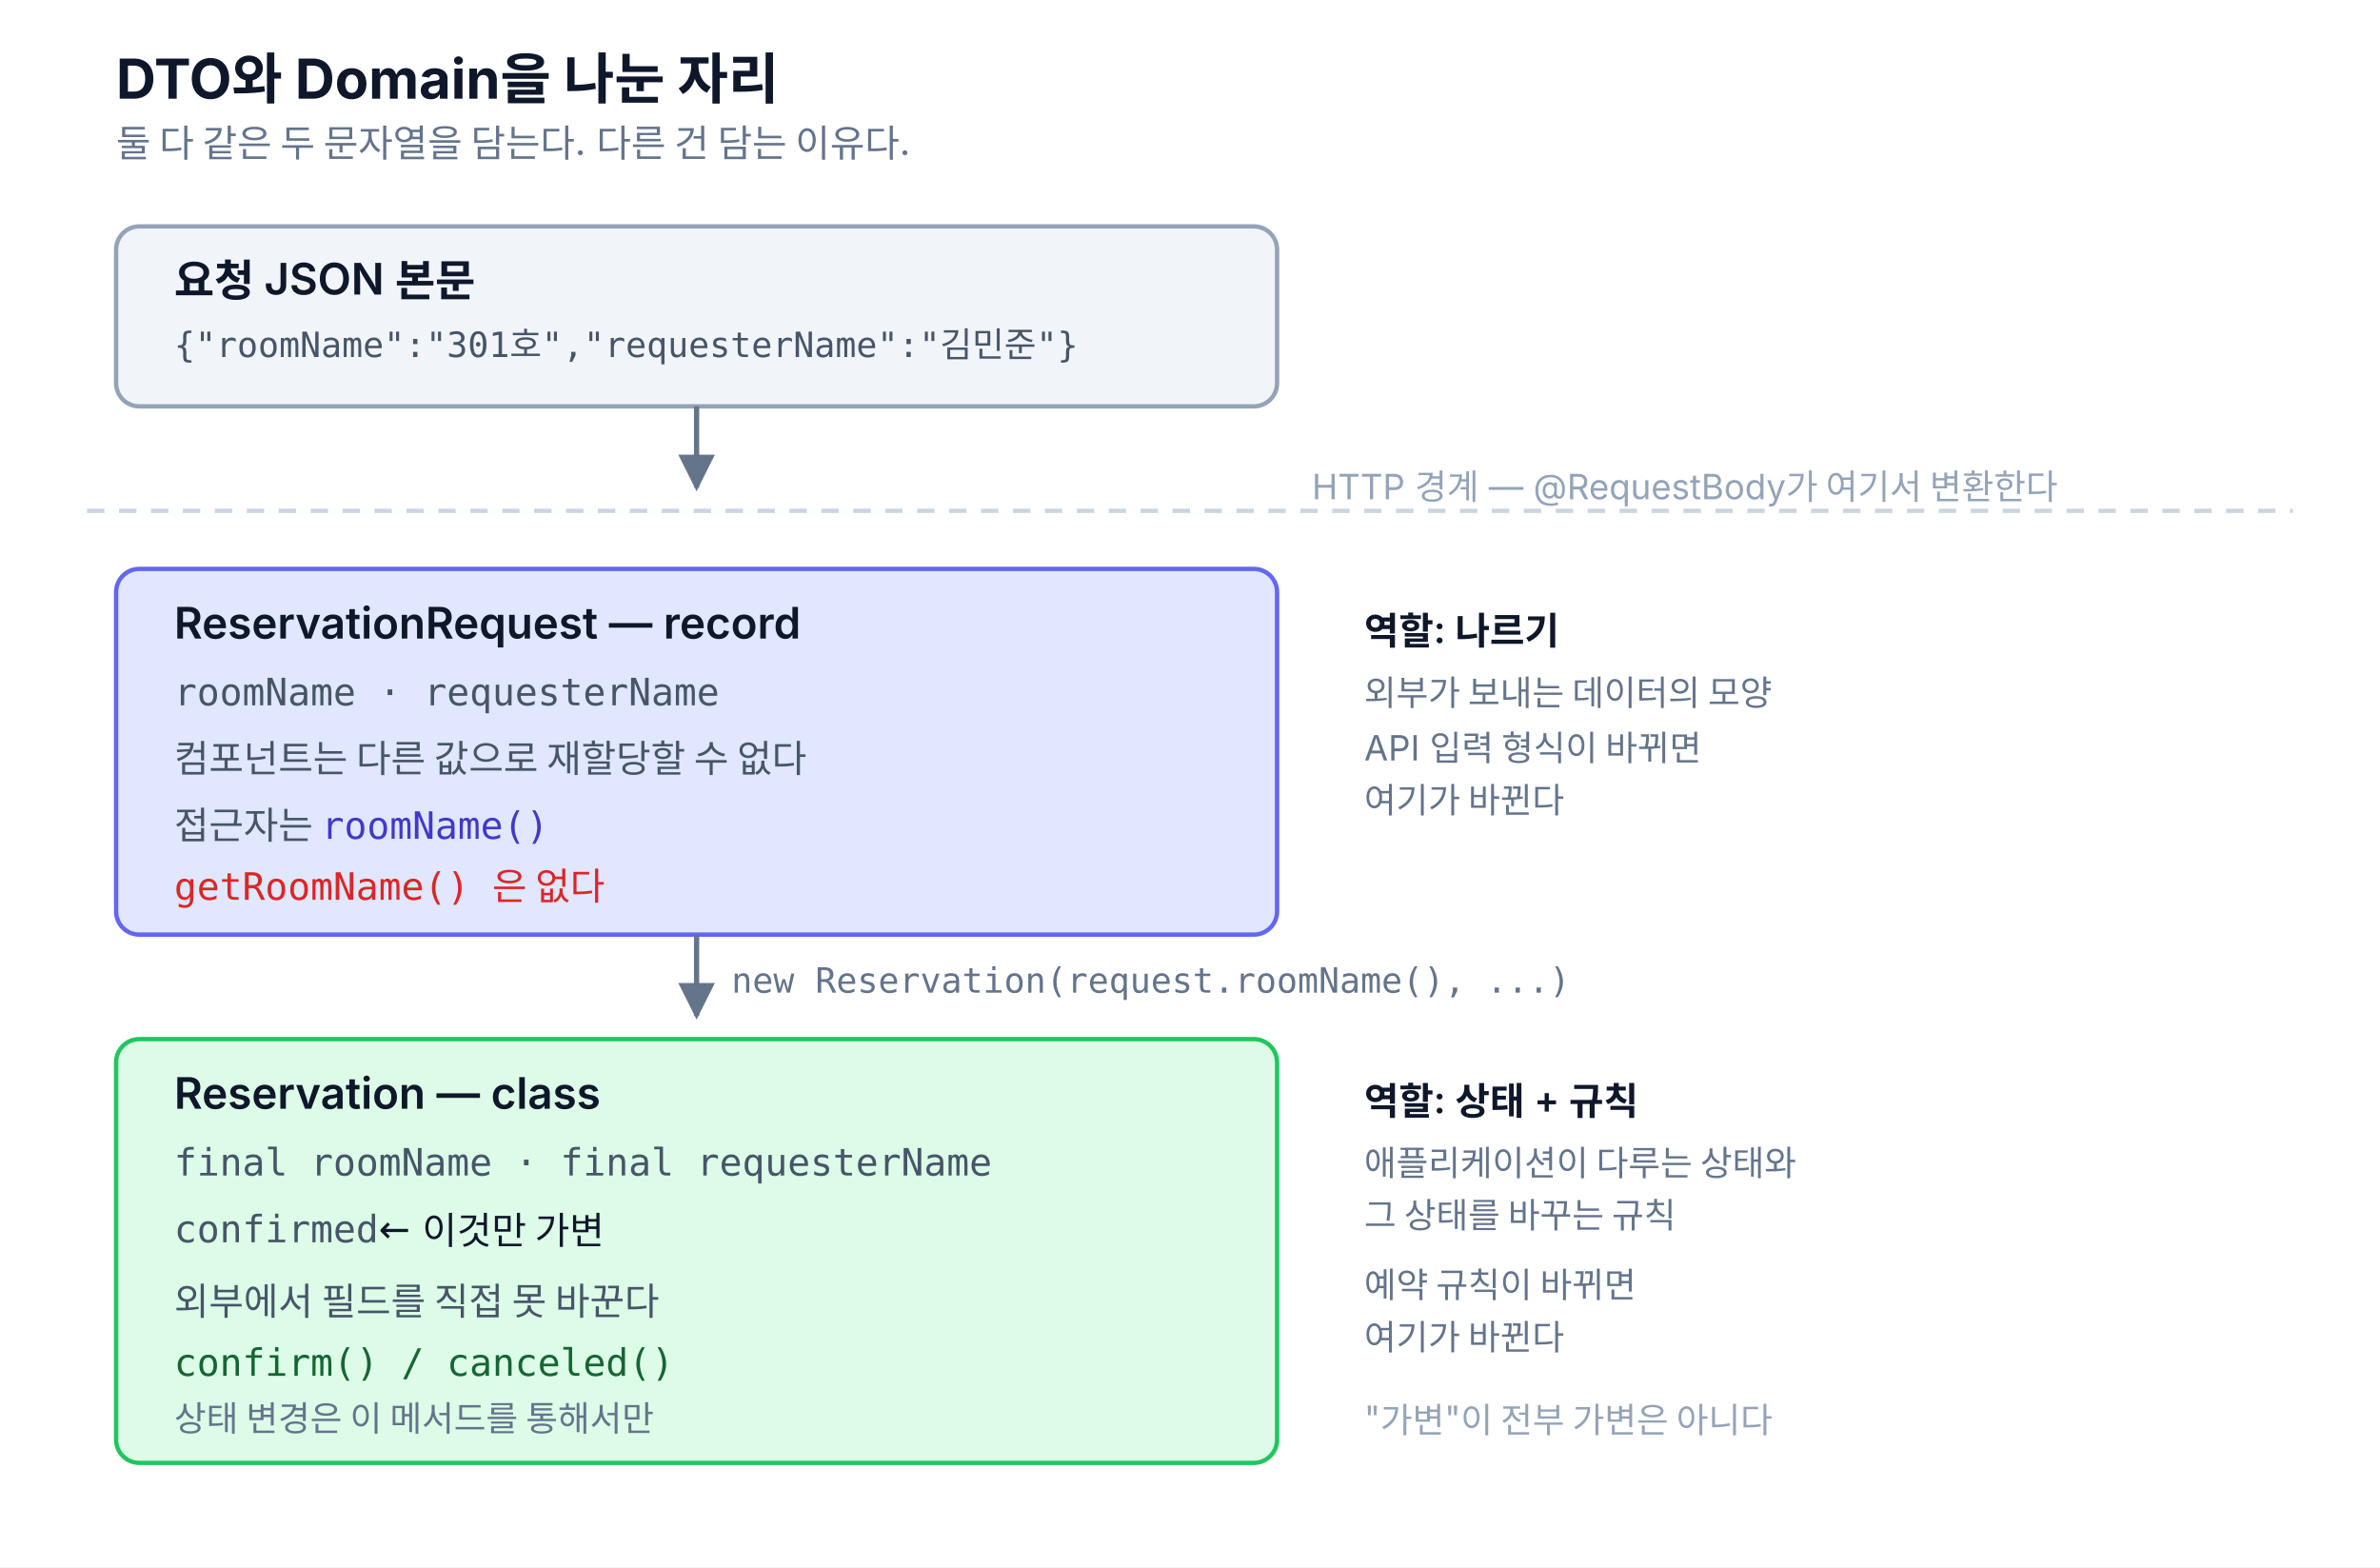
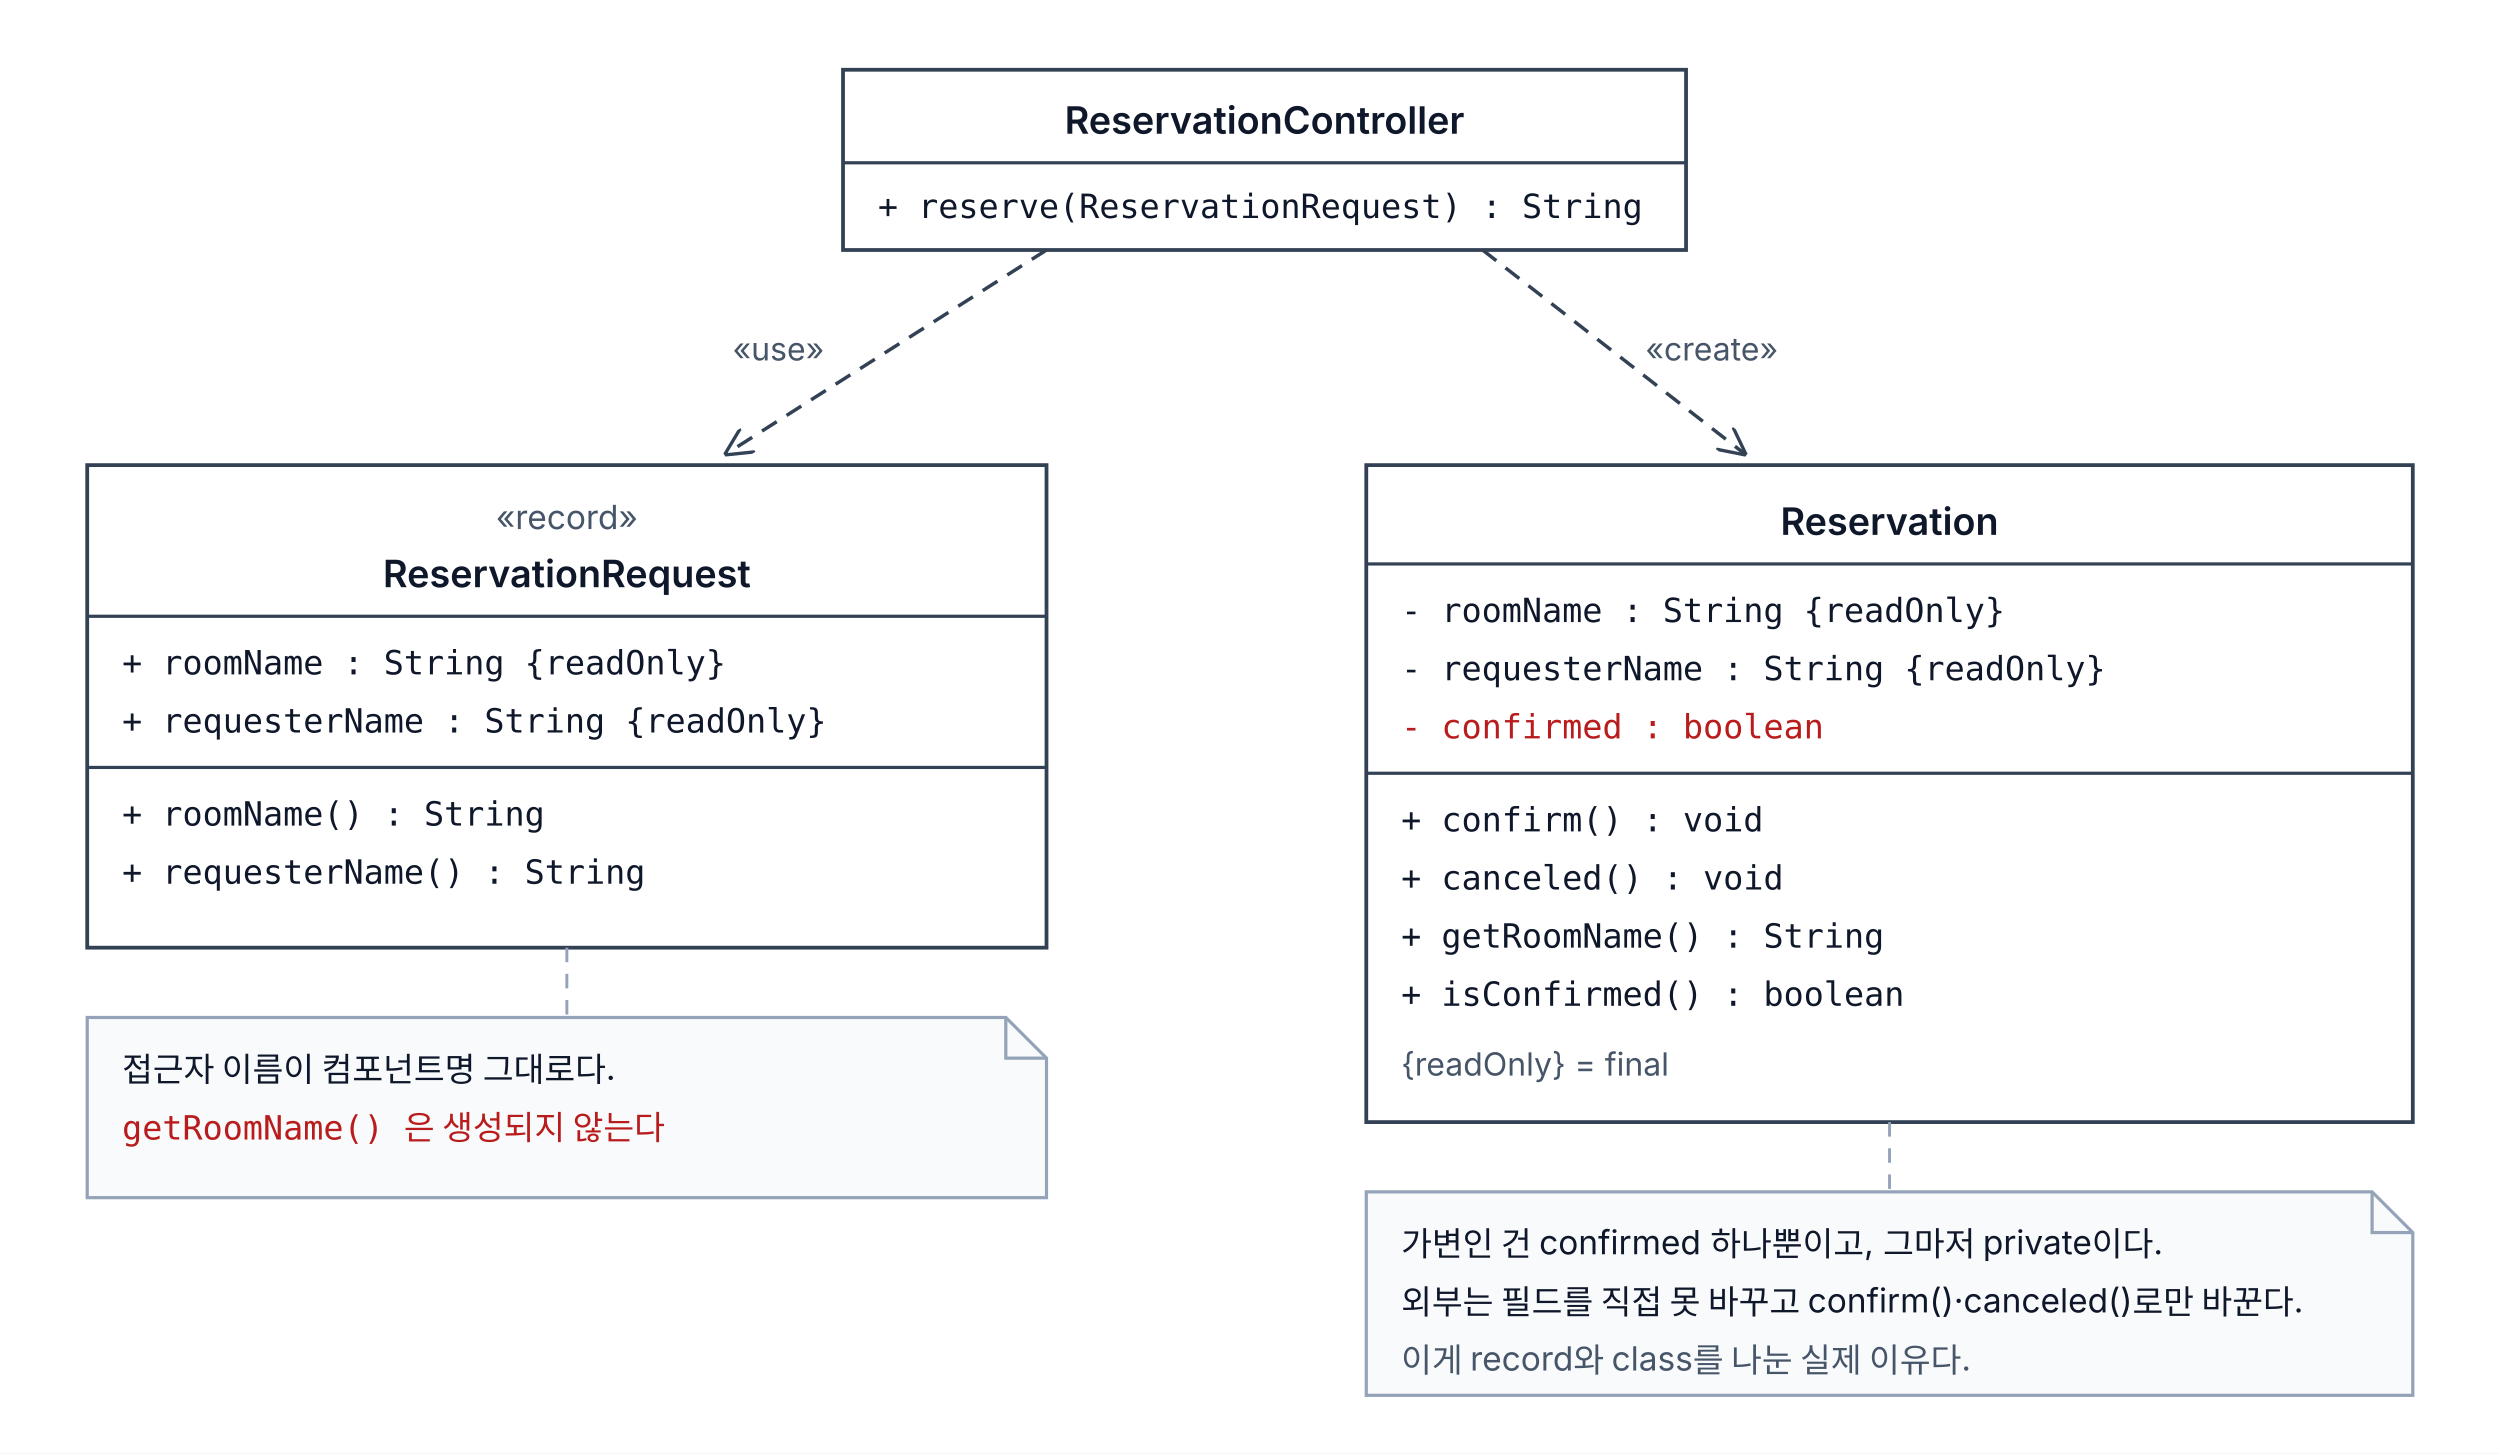
- <svg xmlns="http://www.w3.org/2000/svg" viewBox="0 0 820 540" width="820" height="540" font-family="system-ui, -apple-system, 'Segoe UI', 'Malgun Gothic', 'Apple SD Gothic Neo', sans-serif">
-   <rect x="0" y="0" width="820" height="540" fill="#ffffff" />
+ <svg xmlns="http://www.w3.org/2000/svg" viewBox="0 0 860 500" width="860" height="500" font-family="system-ui, -apple-system, 'Segoe UI', 'Malgun Gothic', 'Apple SD Gothic Neo', sans-serif">
+   <rect x="0" y="0" width="860" height="500" fill="#ffffff" />
  <defs>
-     <marker id="a2" viewBox="0 0 10 10" refX="9" refY="5" markerWidth="7" markerHeight="7" orient="auto-start-reverse">
-       <path d="M 0 0 L 10 5 L 0 10 z" fill="#64748b" />
+     <marker id="dep" viewBox="0 0 10 10" refX="9" refY="5" markerWidth="8" markerHeight="8" orient="auto-start-reverse">
+       <path d="M 0 0 L 10 5 L 0 10" fill="none" stroke="#334155" stroke-width="1.2" />
    </marker>
  </defs>
-   <text x="40" y="34" font-size="19" font-weight="700" fill="#0f172a">DTO와 Domain을 나눈 자리</text>
-   <text x="40" y="54" font-size="13" fill="#64748b">둘 다 같은 두 문자열을 담는다. 다른 건 담는 이유다.</text>
-   <rect x="40" y="78" width="400" height="62" rx="8" fill="#f1f5f9" stroke="#94a3b8" stroke-width="1.5" />
-   <text x="60" y="102" font-size="15" font-weight="600" fill="#0f172a">요청 JSON 본문</text>
-   <text x="60" y="123" font-size="12" fill="#475569" font-family="ui-monospace, Consolas, monospace">{"roomName":"301호","requesterName":"김민준"}</text>
-   <line x1="240" y1="140" x2="240" y2="168" stroke="#64748b" stroke-width="1.8" marker-end="url(#a2)" />
-   <line x1="30" y1="176" x2="790" y2="176" stroke="#cbd5e1" stroke-width="1.5" stroke-dasharray="6 5" />
-   <text x="452" y="172" font-size="12" fill="#94a3b8">HTTP 경계 — @RequestBody가 여기서 변환한다</text>
-   <rect x="40" y="196" width="400" height="126" rx="8" fill="#e0e7ff" stroke="#6366f1" stroke-width="1.5" />
-   <text x="60" y="220" font-size="15" font-weight="600" fill="#0f172a">ReservationRequest — record</text>
-   <text x="60" y="243" font-size="13" fill="#475569" font-family="ui-monospace, Consolas, monospace">roomName · requesterName</text>
-   <text x="60" y="266" font-size="13" fill="#475569">컴포넌트는 다른 값으로 재할당할 수 없다</text>
-   <text x="60" y="289" font-size="13" fill="#475569">접근자는 <tspan font-family="ui-monospace, Consolas, monospace" fill="#4338ca">roomName()</tspan>
-   </text>
-   <text x="60" y="310" font-size="13" fill="#dc2626" font-family="ui-monospace, Consolas, monospace">getRoomName() 은 없다</text>
-   <text x="470" y="222" font-size="13" font-weight="600" fill="#0f172a">역할: 나르기</text>
-   <text x="470" y="243" font-size="12" fill="#64748b">외부가 보내는 데이터의 모양</text>
-   <text x="470" y="262" font-size="12" fill="#64748b">API 입력 형식이 바뀌면</text>
-   <text x="470" y="280" font-size="12" fill="#64748b">여기가 바뀐다</text>
-   <line x1="240" y1="322" x2="240" y2="350" stroke="#64748b" stroke-width="1.8" marker-end="url(#a2)" />
-   <text x="252" y="342" font-size="12" fill="#64748b" font-family="ui-monospace, Consolas, monospace">new Reservation(request.roomName(), ...)</text>
-   <rect x="40" y="358" width="400" height="146" rx="8" fill="#dcfce7" stroke="#22c55e" stroke-width="1.5" />
-   <text x="60" y="382" font-size="15" font-weight="600" fill="#0f172a">Reservation — class</text>
-   <text x="60" y="405" font-size="13" fill="#475569" font-family="ui-monospace, Consolas, monospace">final roomName · final requesterName</text>
-   <text x="60" y="428" font-size="13" fill="#475569" font-family="ui-monospace, Consolas, monospace">confirmed<tspan fill="#0f172a" font-family="system-ui, 'Malgun Gothic', sans-serif">  ← 이것만 가변</tspan>
-   </text>
-   <text x="60" y="453" font-size="13" fill="#475569">외부에서 필드를 직접 못 바꾼다</text>
-   <text x="60" y="474" font-size="13" fill="#166534" font-family="ui-monospace, Consolas, monospace">confirm() / canceled()</text>
-   <text x="60" y="493" font-size="12" fill="#64748b">상태 변경은 이 메서드를 통해서만</text>
-   <text x="470" y="384" font-size="13" font-weight="600" fill="#0f172a">역할: 상태 + 규칙</text>
-   <text x="470" y="405" font-size="12" fill="#64748b">애플리케이션이 다루는 상태와</text>
-   <text x="470" y="423" font-size="12" fill="#64748b">그 상태를 바꾸는 규칙</text>
-   <text x="470" y="447" font-size="12" fill="#64748b">예약 규칙이 바뀌면</text>
-   <text x="470" y="465" font-size="12" fill="#64748b">여기가 바뀐다</text>
-   <text x="470" y="493" font-size="12" fill="#94a3b8">"가변"이 전부 가변은 아니다</text>
+   <rect x="290" y="24" width="290" height="62" fill="#ffffff" stroke="#334155" stroke-width="1.3" />
+   <text x="435" y="46" font-size="13" font-weight="600" fill="#0f172a" text-anchor="middle">ReservationController</text>
+   <line x1="290" y1="56" x2="580" y2="56" stroke="#334155" stroke-width="1.1" />
+   <text x="302" y="75" font-size="11.5" fill="#0f172a" font-family="ui-monospace, Consolas, monospace">+ reserve(ReservationRequest) : String</text>
+   <line x1="360" y1="86" x2="250" y2="156" stroke="#334155" stroke-width="1.2" stroke-dasharray="6 4" marker-end="url(#dep)" />
+   <text x="252" y="124" font-size="11" fill="#475569">«use»</text>
+   <line x1="510" y1="86" x2="600" y2="156" stroke="#334155" stroke-width="1.2" stroke-dasharray="6 4" marker-end="url(#dep)" />
+   <text x="566" y="124" font-size="11" fill="#475569">«create»</text>
+   <rect x="30" y="160" width="330" height="166" fill="#ffffff" stroke="#334155" stroke-width="1.3" />
+   <text x="195" y="182" font-size="11.5" fill="#475569" text-anchor="middle">«record»</text>
+   <text x="195" y="202" font-size="13" font-weight="600" fill="#0f172a" text-anchor="middle">ReservationRequest</text>
+   <line x1="30" y1="212" x2="360" y2="212" stroke="#334155" stroke-width="1.1" />
+   <text x="42" y="232" font-size="11.5" fill="#0f172a" font-family="ui-monospace, Consolas, monospace">+ roomName : String {readOnly}</text>
+   <text x="42" y="252" font-size="11.5" fill="#0f172a" font-family="ui-monospace, Consolas, monospace">+ requesterName : String {readOnly}</text>
+   <line x1="30" y1="264" x2="360" y2="264" stroke="#334155" stroke-width="1.1" />
+   <text x="42" y="284" font-size="11.5" fill="#0f172a" font-family="ui-monospace, Consolas, monospace">+ roomName() : String</text>
+   <text x="42" y="304" font-size="11.5" fill="#0f172a" font-family="ui-monospace, Consolas, monospace">+ requesterName() : String</text>
+   <rect x="470" y="160" width="360" height="226" fill="#ffffff" stroke="#334155" stroke-width="1.3" />
+   <text x="650" y="184" font-size="13" font-weight="600" fill="#0f172a" text-anchor="middle">Reservation</text>
+   <line x1="470" y1="194" x2="830" y2="194" stroke="#334155" stroke-width="1.1" />
+   <text x="482" y="214" font-size="11.5" fill="#0f172a" font-family="ui-monospace, Consolas, monospace">- roomName : String {readOnly}</text>
+   <text x="482" y="234" font-size="11.5" fill="#0f172a" font-family="ui-monospace, Consolas, monospace">- requesterName : String {readOnly}</text>
+   <text x="482" y="254" font-size="11.5" fill="#b91c1c" font-family="ui-monospace, Consolas, monospace">- confirmed : boolean</text>
+   <line x1="470" y1="266" x2="830" y2="266" stroke="#334155" stroke-width="1.1" />
+   <text x="482" y="286" font-size="11.5" fill="#0f172a" font-family="ui-monospace, Consolas, monospace">+ confirm() : void</text>
+   <text x="482" y="306" font-size="11.5" fill="#0f172a" font-family="ui-monospace, Consolas, monospace">+ canceled() : void</text>
+   <text x="482" y="326" font-size="11.5" fill="#0f172a" font-family="ui-monospace, Consolas, monospace">+ getRoomName() : String</text>
+   <text x="482" y="346" font-size="11.5" fill="#0f172a" font-family="ui-monospace, Consolas, monospace">+ isConfirmed() : boolean</text>
+   <text x="482" y="370" font-size="11" fill="#475569">{readOnly} = final</text>
+   <line x1="650" y1="386" x2="650" y2="410" stroke="#94a3b8" stroke-width="1" stroke-dasharray="5 4" />
+   <path d="M 470 410 L 816 410 L 830 424 L 830 480 L 470 480 Z" fill="#f8fafc" stroke="#94a3b8" stroke-width="1.1" />
+   <path d="M 816 410 L 816 424 L 830 424" fill="none" stroke="#94a3b8" stroke-width="1.1" />
+   <text x="482" y="432" font-size="11.5" fill="#0f172a">가변인 건 confirmed 하나뿐이고, 그마저 private이다.</text>
+   <text x="482" y="452" font-size="11.5" fill="#0f172a">외부는 필드를 직접 못 바꾸고 confirm()·canceled()로만 바꾼다.</text>
+   <text x="482" y="472" font-size="11.5" fill="#475569">이게 record와 class를 나눈 실제 이유다.</text>
+   <line x1="195" y1="326" x2="195" y2="350" stroke="#94a3b8" stroke-width="1" stroke-dasharray="5 4" />
+   <path d="M 30 350 L 346 350 L 360 364 L 360 412 L 30 412 Z" fill="#f8fafc" stroke="#94a3b8" stroke-width="1.1" />
+   <path d="M 346 350 L 346 364 L 360 364" fill="none" stroke="#94a3b8" stroke-width="1.1" />
+   <text x="42" y="372" font-size="11.5" fill="#0f172a">접근자 이름이 컴포넌트명 그대로다.</text>
+   <text x="42" y="392" font-size="11.5" fill="#b91c1c" font-family="ui-monospace, Consolas, monospace">getRoomName() 은 생성되지 않는다</text>
</svg>
